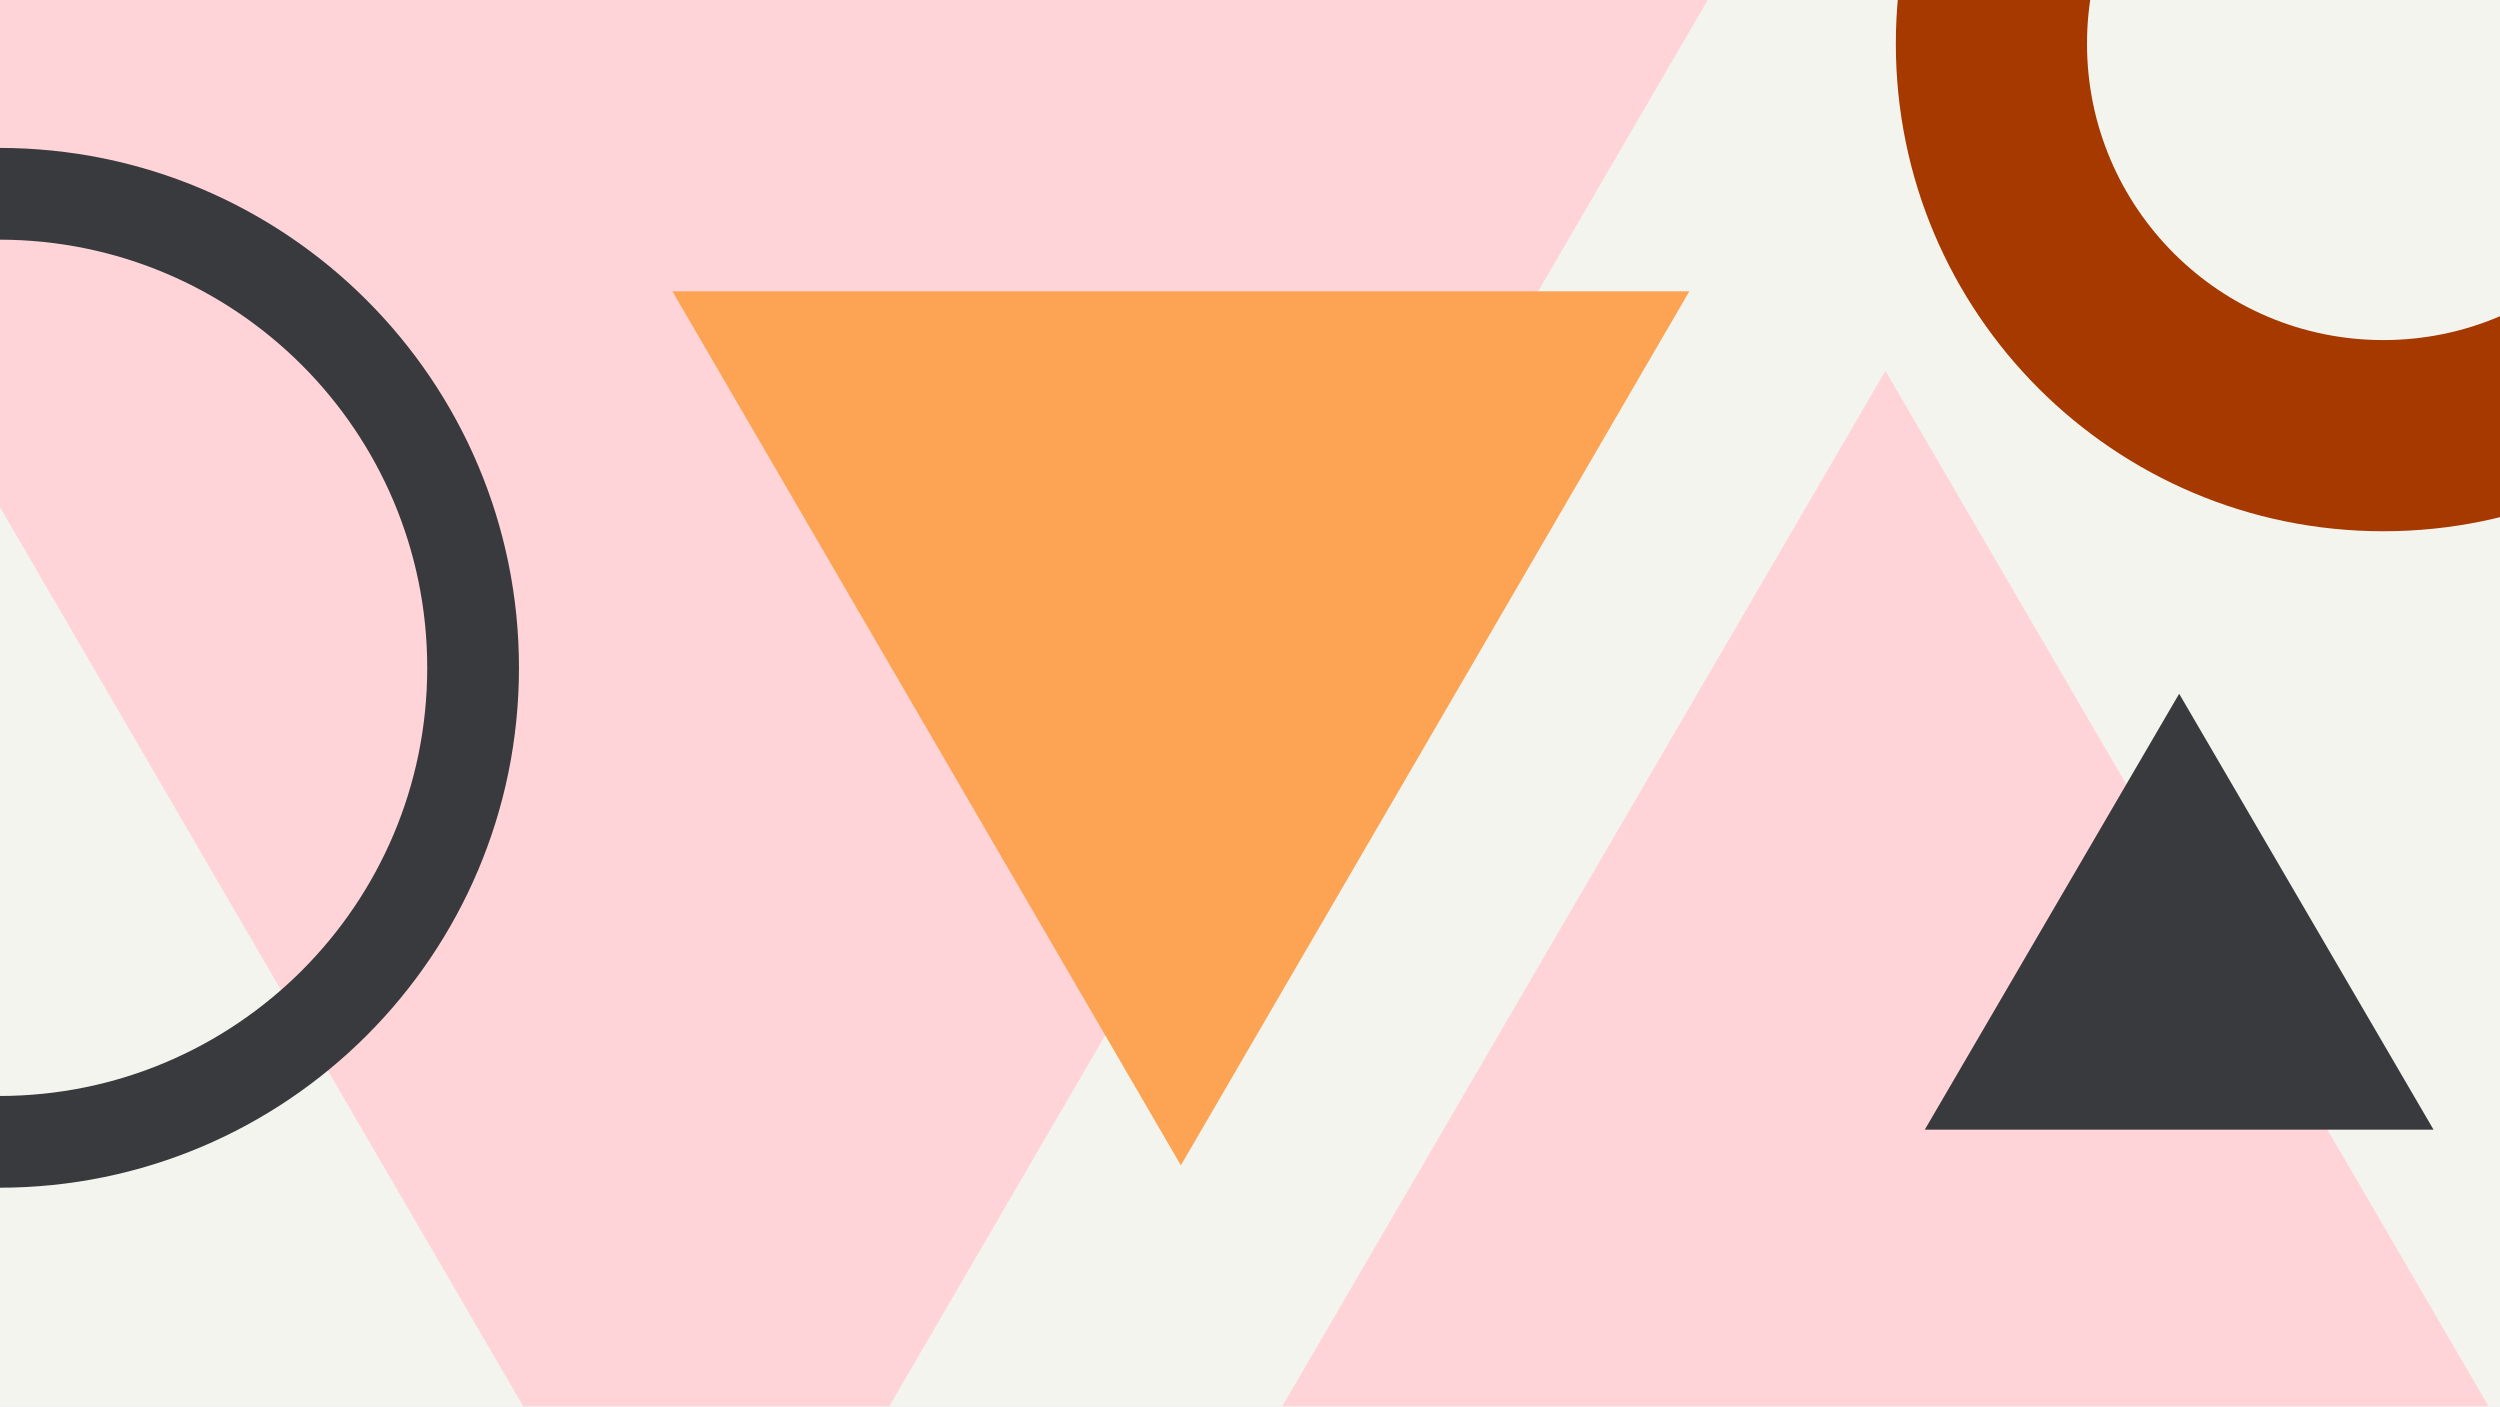
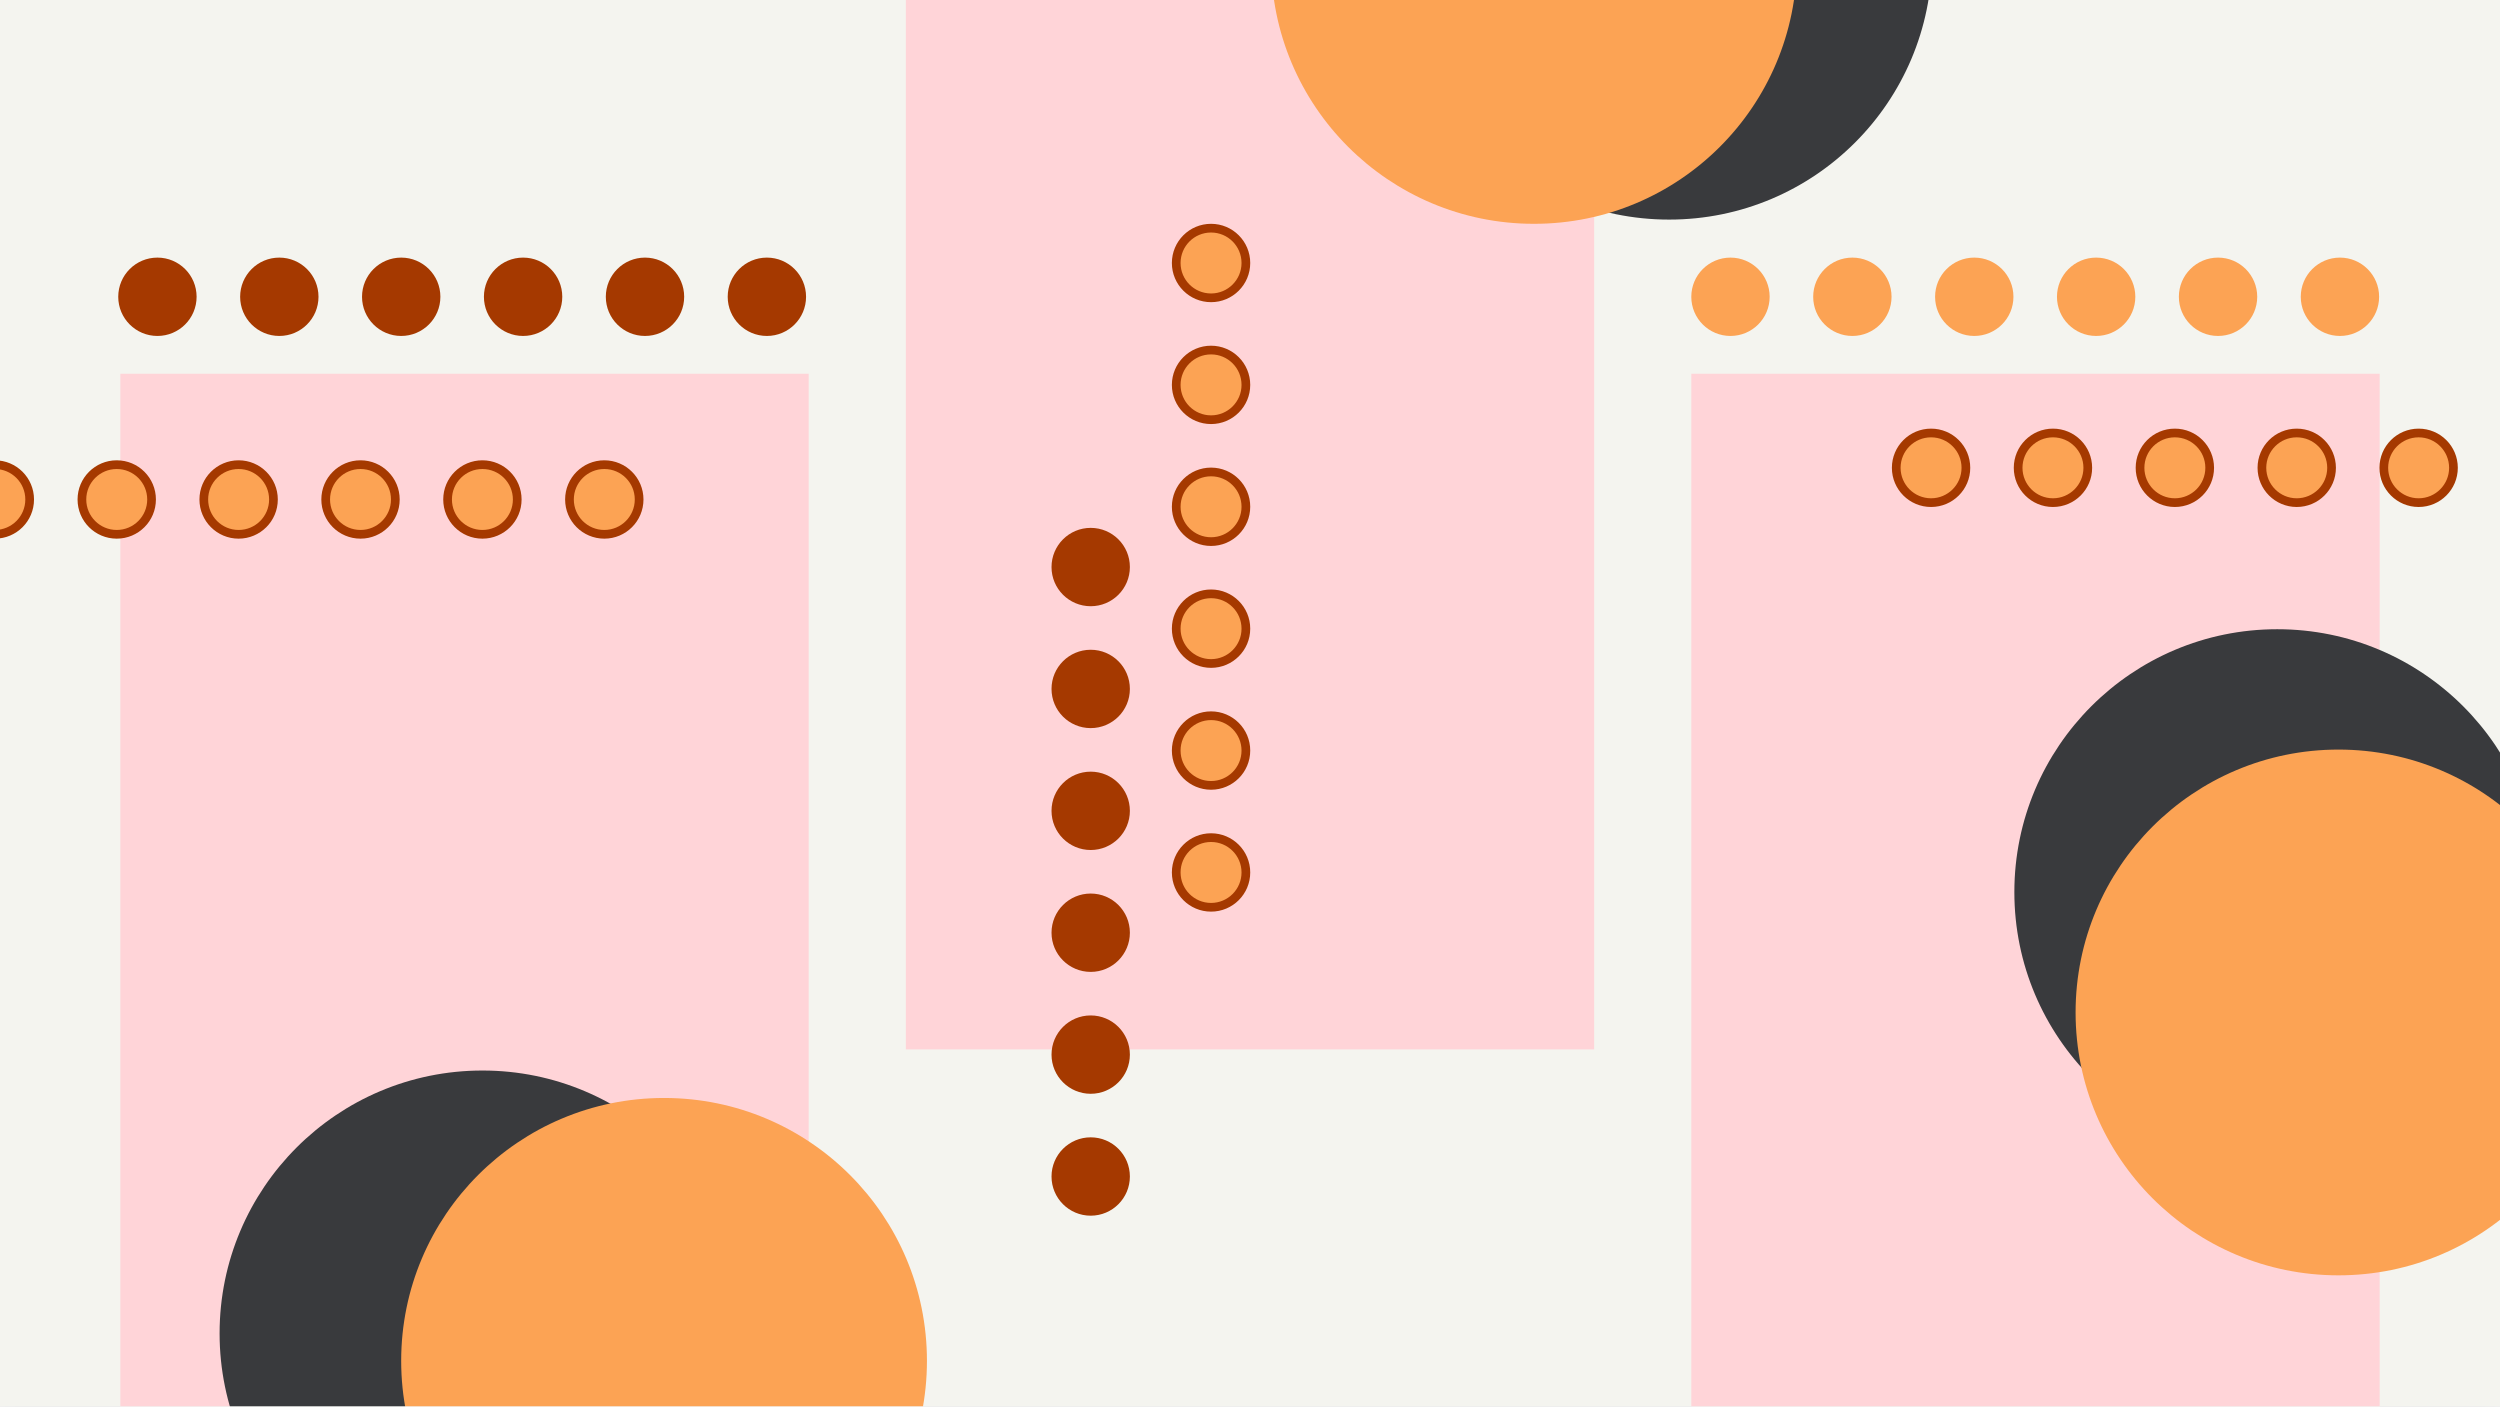
- <svg xmlns="http://www.w3.org/2000/svg" width="1200" height="675" viewBox="0 0 1200 675" fill="none">
-   <g clip-path="url(#clip0_6_1955)">
-     <rect width="1200" height="675" fill="#F4F4EF" />
-     <path d="M339 826L-151.17 -16.25L829.17 -16.25L339 826Z" fill="#FFD4D8" />
-     <path d="M905 178L612.283 680.5L1197.72 680.5L905 178Z" fill="#FFD4D8" />
-     <path d="M566.817 559.363L322.757 139.842L810.877 139.842L566.817 559.363Z" fill="#FCA354" />
-     <path d="M1046 333L1168.11 542.25L923.89 542.25L1046 333Z" fill="#393A3D" />
-     <path fill-rule="evenodd" clip-rule="evenodd" d="M1144 255C1273.23 255 1378 150.235 1378 21C1378 -108.235 1273.23 -213 1144 -213C1014.77 -213 910 -108.235 910 21C910 150.235 1014.77 255 1144 255ZM1144 163.235C1222.55 163.235 1286.24 99.555 1286.24 21C1286.24 -57.554 1222.55 -121.235 1144 -121.235C1065.45 -121.235 1001.76 -57.554 1001.76 21C1001.76 99.555 1065.45 163.235 1144 163.235Z" fill="#A53900" />
-     <path fill-rule="evenodd" clip-rule="evenodd" d="M-0.447 570.107C137.378 570.107 249.107 458.378 249.107 320.553C249.107 182.729 137.378 71 -0.447 71C-138.271 71 -250 182.729 -250 320.553C-250 458.378 -138.271 570.107 -0.447 570.107ZM-0.447 526.068C113.056 526.068 205.068 434.056 205.068 320.553C205.068 207.05 113.056 115.039 -0.447 115.039C-113.949 115.039 -205.961 207.05 -205.961 320.553C-205.961 434.056 -113.949 526.068 -0.447 526.068Z" fill="#393A3D" />
+ <svg xmlns="http://www.w3.org/2000/svg" width="1184" height="666" viewBox="0 0 1184 666" fill="none">
+   <g clip-path="url(#clip0_1_3983)">
+     <rect width="1184" height="666" fill="#F4F4EF" />
+     <g clip-path="url(#clip1_1_3983)" filter="url(#filter0_d_1_3983)">
+       <rect width="1184" height="666" fill="#F4F4EF" />
+       <rect x="57" y="177" width="326" height="571" fill="#FFD4D8" />
+       <rect x="429" y="-74" width="326" height="571" fill="#FFD4D8" />
+       <rect x="801" y="177" width="326" height="571" fill="#FFD4D8" />
+       <circle cx="516.555" cy="557.195" r="18.555" transform="rotate(-90 516.555 557.195)" fill="#A53900" />
+       <circle cx="516.555" cy="499.464" r="18.555" transform="rotate(-90 516.555 499.464)" fill="#A53900" />
+       <circle cx="516.555" cy="441.737" r="18.555" transform="rotate(-90 516.555 441.737)" fill="#A53900" />
+       <circle cx="516.555" cy="384.011" r="18.555" transform="rotate(-90 516.555 384.011)" fill="#A53900" />
+       <circle cx="516.555" cy="326.28" r="18.555" transform="rotate(-90 516.555 326.28)" fill="#A53900" />
+       <circle cx="516.555" cy="268.554" r="18.555" transform="rotate(-90 516.555 268.554)" fill="#A53900" />
+       <circle cx="74.555" cy="140.555" r="18.555" fill="#A53900" />
+       <circle cx="132.286" cy="140.555" r="18.555" fill="#A53900" />
+       <circle cx="190.012" cy="140.555" r="18.555" fill="#A53900" />
+       <circle cx="247.739" cy="140.555" r="18.555" fill="#A53900" />
+       <circle cx="305.47" cy="140.555" r="18.555" fill="#A53900" />
+       <circle cx="363.196" cy="140.555" r="18.555" fill="#A53900" />
+       <circle cx="18.555" cy="18.555" r="18.555" transform="matrix(-1 0 0 1 1126.75 122)" fill="#FCA354" />
+       <circle cx="18.555" cy="18.555" r="18.555" transform="matrix(-1 0 0 1 1069.02 122)" fill="#FCA354" />
+       <circle cx="18.555" cy="18.555" r="18.555" transform="matrix(-1 0 0 1 1011.29 122)" fill="#FCA354" />
+       <circle cx="18.555" cy="18.555" r="18.555" transform="matrix(-1 0 0 1 953.566 122)" fill="#FCA354" />
+       <circle cx="18.555" cy="18.555" r="18.555" transform="matrix(-1 0 0 1 895.836 122)" fill="#FCA354" />
+       <circle cx="18.555" cy="18.555" r="18.555" transform="matrix(-1 0 0 1 838.109 122)" fill="#FCA354" />
+       <circle cx="573.555" cy="413.195" r="16.494" transform="rotate(-90 573.555 413.195)" fill="#FCA354" stroke="#A53900" stroke-width="4.123" />
+       <circle cx="573.555" cy="355.464" r="16.494" transform="rotate(-90 573.555 355.464)" fill="#FCA354" stroke="#A53900" stroke-width="4.123" />
+       <circle cx="573.555" cy="297.737" r="16.494" transform="rotate(-90 573.555 297.737)" fill="#FCA354" stroke="#A53900" stroke-width="4.123" />
+       <circle cx="573.555" cy="240.011" r="16.494" transform="rotate(-90 573.555 240.011)" fill="#FCA354" stroke="#A53900" stroke-width="4.123" />
+       <circle cx="573.555" cy="182.28" r="16.494" transform="rotate(-90 573.555 182.28)" fill="#FCA354" stroke="#A53900" stroke-width="4.123" />
+       <circle cx="573.555" cy="124.554" r="16.494" transform="rotate(-90 573.555 124.554)" fill="#FCA354" stroke="#A53900" stroke-width="4.123" />
+       <circle cx="-2.445" cy="236.555" r="16.494" fill="#FCA354" stroke="#A53900" stroke-width="4.123" />
+       <circle cx="55.286" cy="236.555" r="16.494" fill="#FCA354" stroke="#A53900" stroke-width="4.123" />
+       <circle cx="113.013" cy="236.555" r="16.494" fill="#FCA354" stroke="#A53900" stroke-width="4.123" />
+       <circle cx="170.739" cy="236.555" r="16.494" fill="#FCA354" stroke="#A53900" stroke-width="4.123" />
+       <circle cx="228.47" cy="236.555" r="16.494" fill="#FCA354" stroke="#A53900" stroke-width="4.123" />
+       <circle cx="286.196" cy="236.555" r="16.494" fill="#FCA354" stroke="#A53900" stroke-width="4.123" />
+       <circle cx="18.555" cy="18.555" r="16.494" transform="matrix(-1 0 0 1 1164.02 203)" fill="#FCA354" stroke="#A53900" stroke-width="4.123" />
+       <circle cx="18.555" cy="18.555" r="16.494" transform="matrix(-1 0 0 1 1106.29 203)" fill="#FCA354" stroke="#A53900" stroke-width="4.123" />
+       <circle cx="18.555" cy="18.555" r="16.494" transform="matrix(-1 0 0 1 1048.57 203)" fill="#FCA354" stroke="#A53900" stroke-width="4.123" />
+       <circle cx="18.555" cy="18.555" r="16.494" transform="matrix(-1 0 0 1 990.836 203)" fill="#FCA354" stroke="#A53900" stroke-width="4.123" />
+       <circle cx="18.555" cy="18.555" r="16.494" transform="matrix(-1 0 0 1 933.109 203)" fill="#FCA354" stroke="#A53900" stroke-width="4.123" />
+       <circle cx="1078.5" cy="422.5" r="124.5" fill="#393A3D" />
+       <circle cx="790.5" cy="-20.5" r="124.5" fill="#393A3D" />
+       <circle cx="228.5" cy="631.5" r="124.5" fill="#393A3D" />
+       <circle cx="1107.5" cy="479.5" r="124.5" fill="#FCA354" />
+       <circle cx="726.5" cy="-18.5" r="124.5" fill="#FCA354" />
+       <circle cx="314.5" cy="644.5" r="124.5" fill="#FCA354" />
+     </g>
  </g>
  <defs>
-     <clipPath id="clip0_6_1955">
-       <rect width="1200" height="675" fill="white" />
+     <filter id="filter0_d_1_3983" x="-16" y="-12" width="1216" height="698" filterUnits="userSpaceOnUse" color-interpolation-filters="sRGB">
+       <feFlood flood-opacity="0" result="BackgroundImageFix" />
+       <feColorMatrix in="SourceAlpha" type="matrix" values="0 0 0 0 0 0 0 0 0 0 0 0 0 0 0 0 0 0 127 0" result="hardAlpha" />
+       <feOffset dy="4" />
+       <feGaussianBlur stdDeviation="8" />
+       <feColorMatrix type="matrix" values="0 0 0 0 0 0 0 0 0 0 0 0 0 0 0 0 0 0 0.2 0" />
+       <feBlend mode="normal" in2="BackgroundImageFix" result="effect1_dropShadow_1_3983" />
+       <feBlend mode="normal" in="SourceGraphic" in2="effect1_dropShadow_1_3983" result="shape" />
+     </filter>
+     <clipPath id="clip0_1_3983">
+       <rect width="1184" height="666" fill="white" />
+     </clipPath>
+     <clipPath id="clip1_1_3983">
+       <rect width="1184" height="666" fill="white" />
    </clipPath>
  </defs>
</svg>
